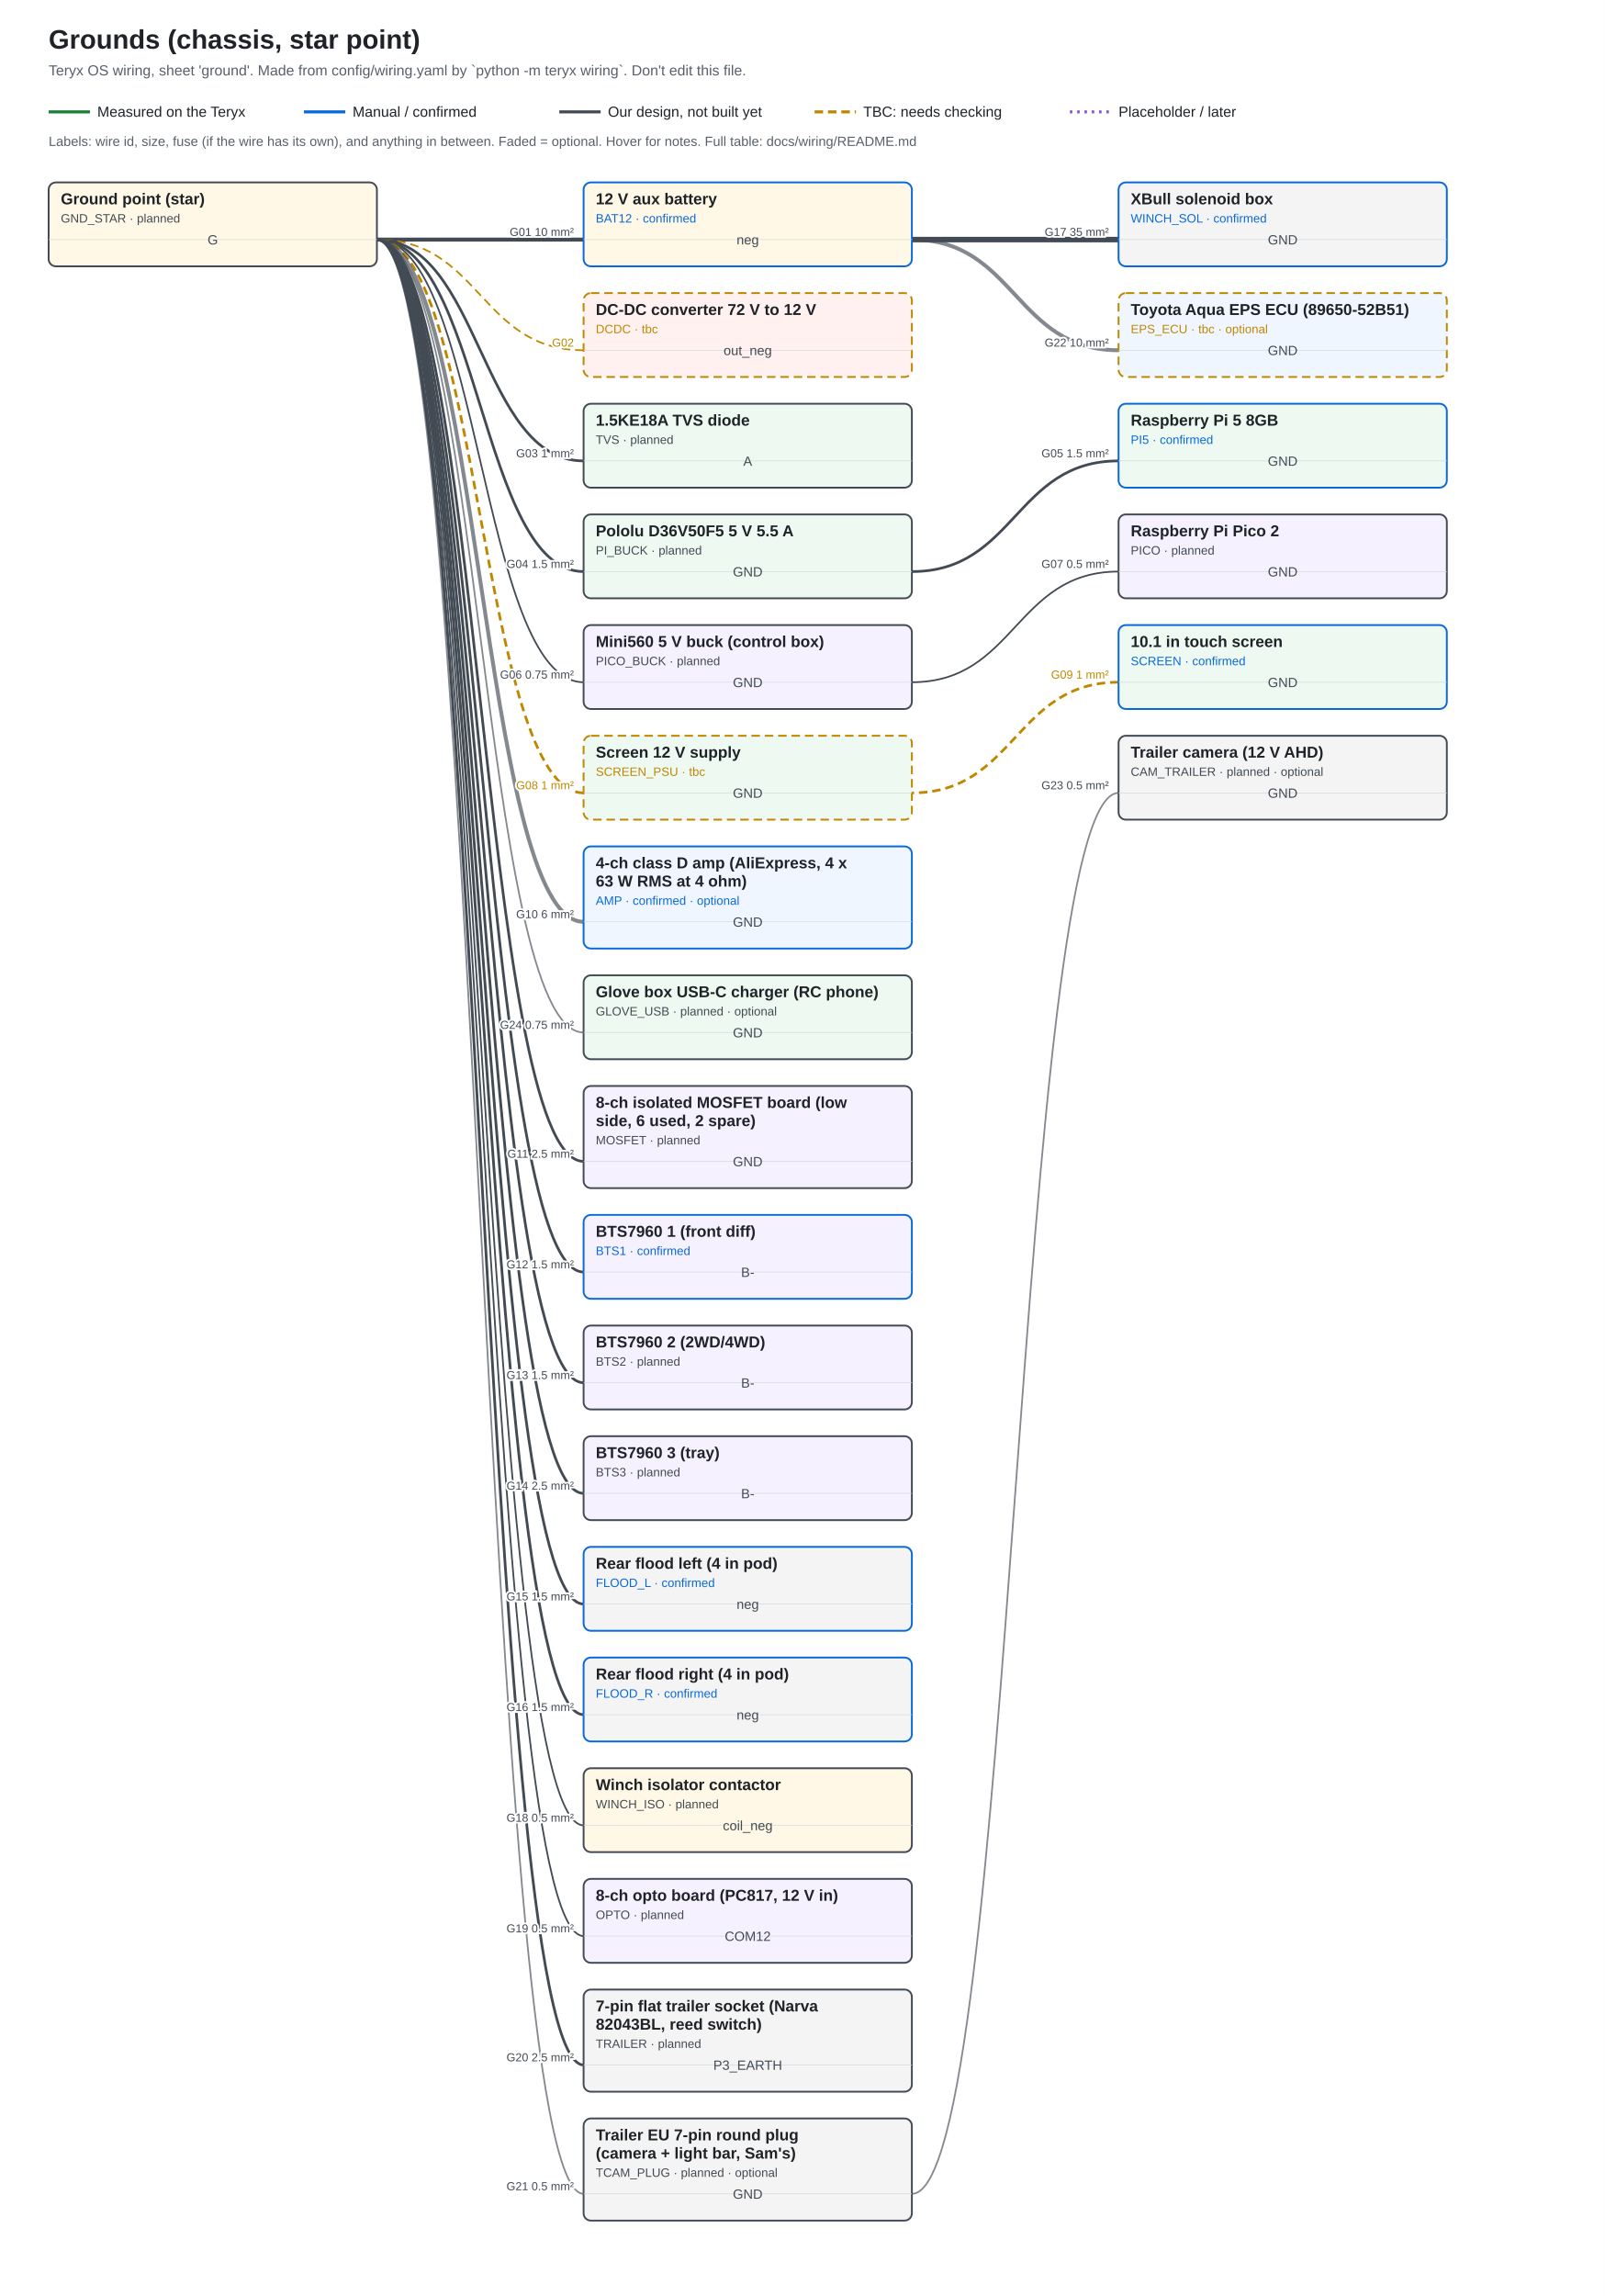
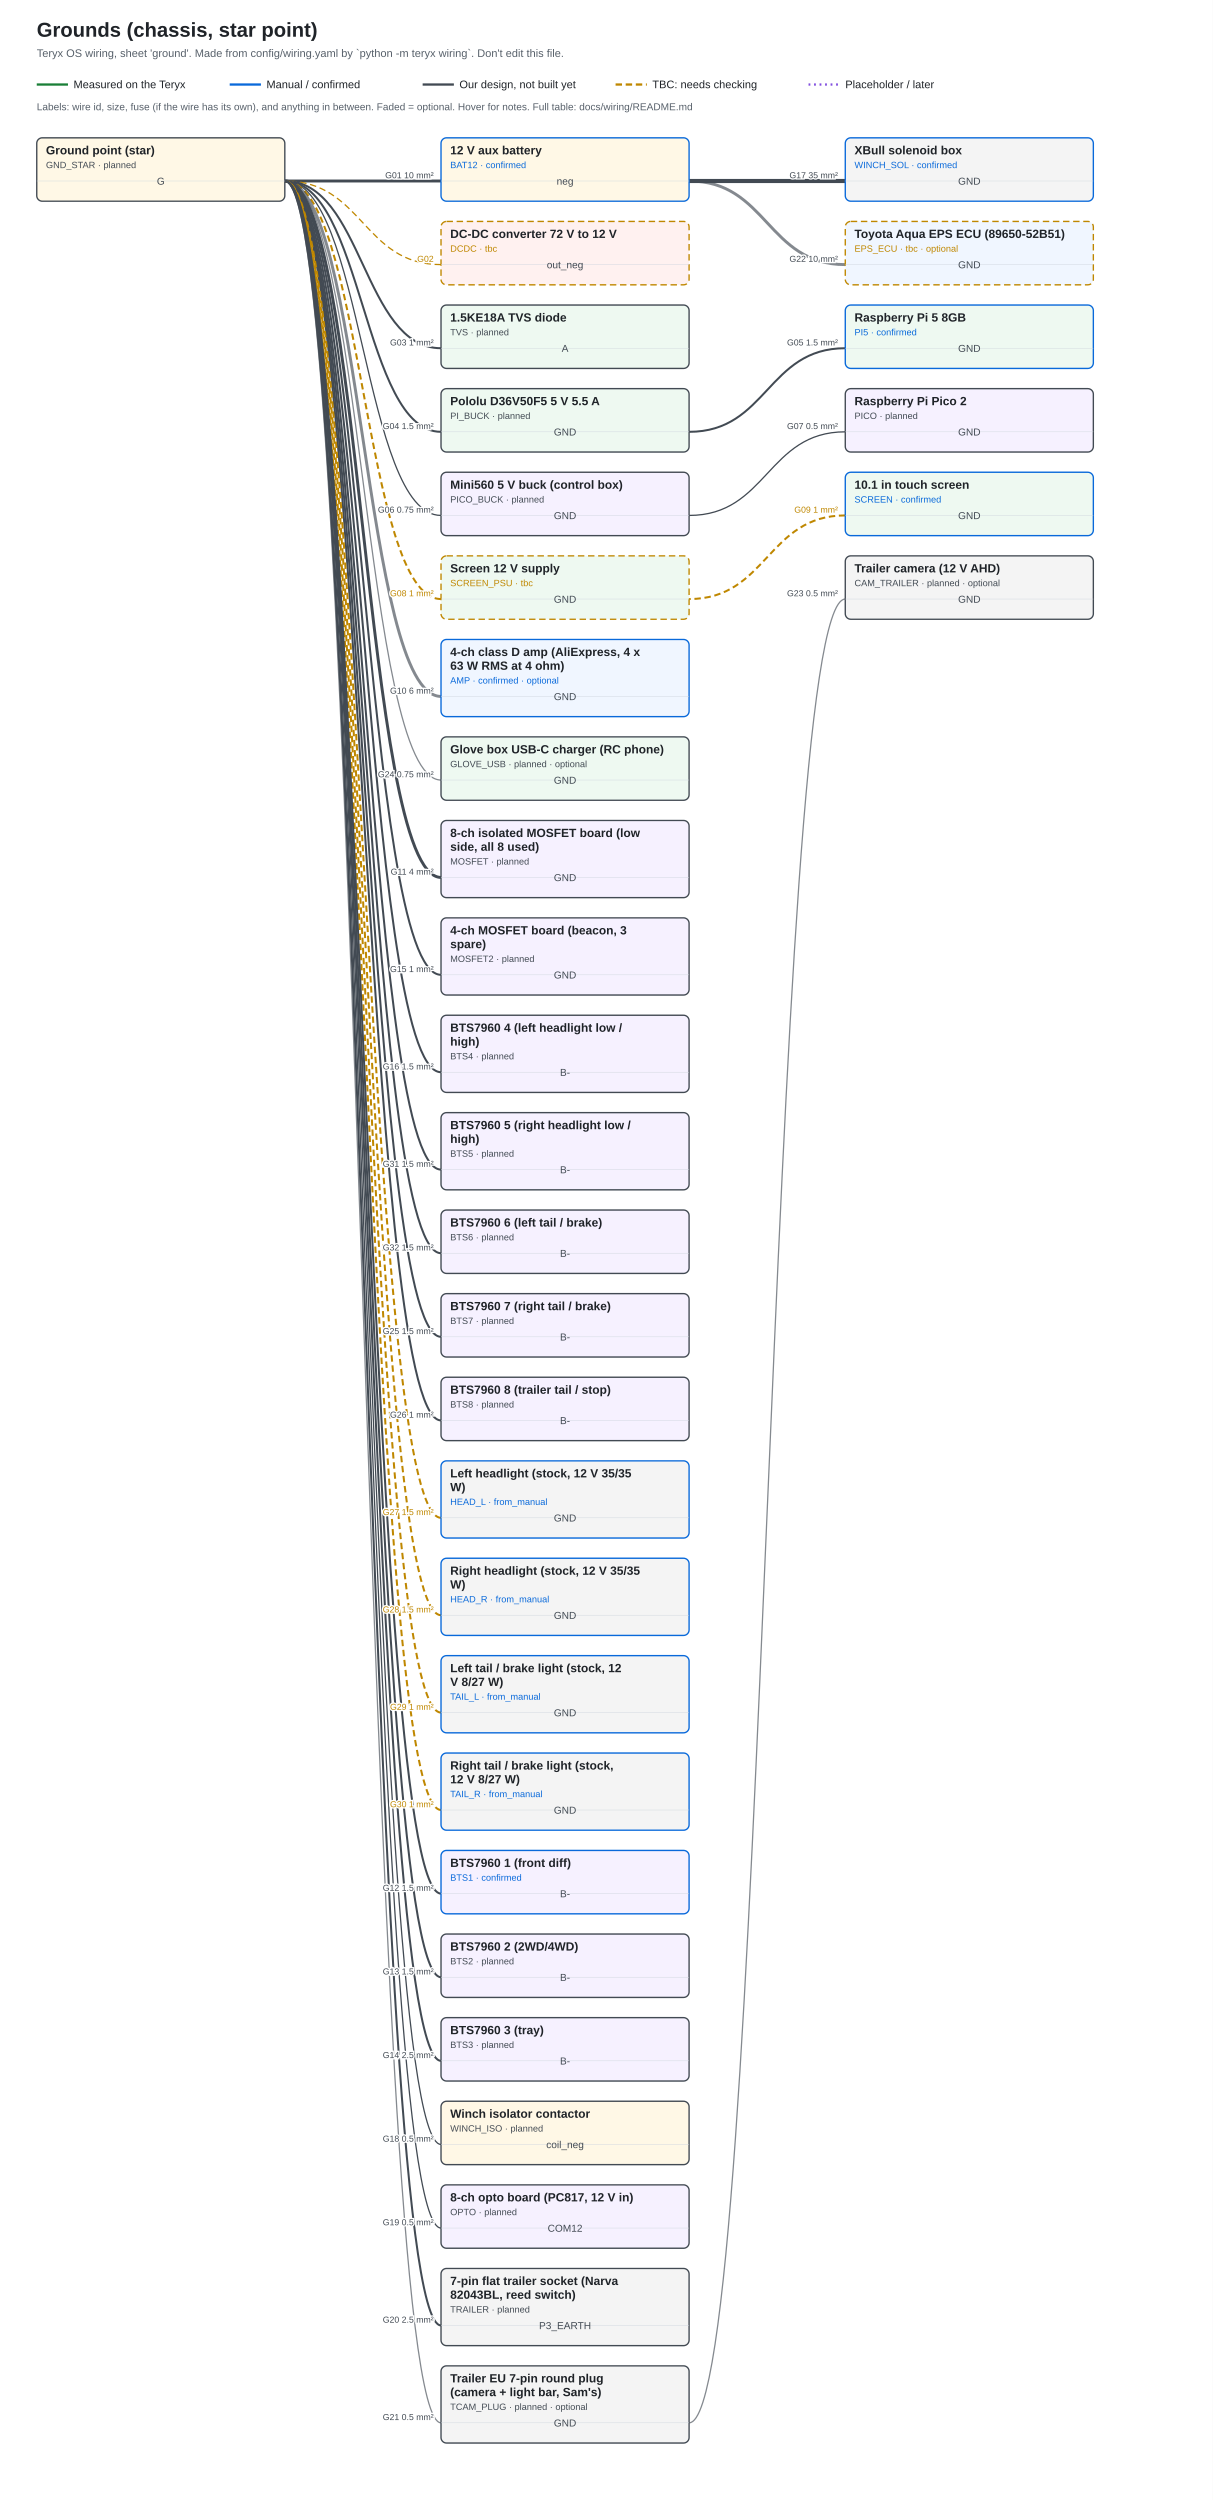
- <svg xmlns="http://www.w3.org/2000/svg" viewBox="0 0 1320 1888" width="1320" height="1888" font-family="Arial, Helvetica, sans-serif" data-sheet="ground">
-   <rect width="1320" height="1888" fill="#ffffff" />
+ <svg xmlns="http://www.w3.org/2000/svg" viewBox="0 0 1320 2721" width="1320" height="2721" font-family="Arial, Helvetica, sans-serif" data-sheet="ground">
+   <rect width="1320" height="2721" fill="#ffffff" />
  <text x="40" y="40" font-size="22" text-anchor="start" font-weight="bold" fill="#1f2328">Grounds (chassis, star point)</text>
  <text x="40" y="62" font-size="12" text-anchor="start" font-weight="normal" fill="#57606a">Teryx OS wiring, sheet 'ground'. Made from config/wiring.yaml by `python -m teryx wiring`. Don't edit this file.</text>
  <line x1="40" y1="92" x2="74" y2="92" stroke="#1a7f37" stroke-width="2.5" />
  <text x="80" y="96" font-size="12" text-anchor="start" font-weight="normal" fill="#1f2328">Measured on the Teryx</text>
  <line x1="250" y1="92" x2="284" y2="92" stroke="#0969da" stroke-width="2.5" />
  <text x="290" y="96" font-size="12" text-anchor="start" font-weight="normal" fill="#1f2328">Manual / confirmed</text>
  <line x1="460" y1="92" x2="494" y2="92" stroke="#424a53" stroke-width="2.5" />
  <text x="500" y="96" font-size="12" text-anchor="start" font-weight="normal" fill="#1f2328">Our design, not built yet</text>
  <line x1="670" y1="92" x2="704" y2="92" stroke="#bf8700" stroke-width="2.5" stroke-dasharray="7 4" />
  <text x="710" y="96" font-size="12" text-anchor="start" font-weight="normal" fill="#1f2328">TBC: needs checking</text>
  <line x1="880" y1="92" x2="914" y2="92" stroke="#8250df" stroke-width="2.5" stroke-dasharray="2 4" />
  <text x="920" y="96" font-size="12" text-anchor="start" font-weight="normal" fill="#1f2328">Placeholder / later</text>
  <text x="40" y="120" font-size="11" text-anchor="start" font-weight="normal" fill="#57606a">Labels: wire id, size, fuse (if the wire has its own), and anything in between. Faded = optional. Hover for notes. Full table: docs/wiring/README.md</text>
  <g data-wire="G01" data-from="BAT12.neg" data-to="GND_STAR.G" data-status="planned">
    <path d="M480,197 C395,197 395,197 310,197" fill="none" stroke="#424a53" stroke-width="3.2" />
  </g>
  <g data-wire="G02" data-from="DCDC.out_neg" data-to="GND_STAR.G" data-status="tbc">
    <path d="M480,288 C395,288 395,197 310,197" fill="none" stroke="#bf8700" stroke-width="1.4" stroke-dasharray="7 4" />
  </g>
  <g data-wire="G03" data-from="TVS.A" data-to="GND_STAR.G" data-status="planned">
    <path d="M480,379 C395,379 395,197 310,197" fill="none" stroke="#424a53" stroke-width="2.2" />
  </g>
  <g data-wire="G04" data-from="PI_BUCK.GND" data-to="GND_STAR.G" data-status="planned">
    <path d="M480,470 C395,470 395,197 310,197" fill="none" stroke="#424a53" stroke-width="2.2" />
  </g>
  <g data-wire="G05" data-from="PI5.GND" data-to="PI_BUCK.GND" data-status="planned">
    <path d="M920,379 C835,379 835,470 750,470" fill="none" stroke="#424a53" stroke-width="2.2" />
  </g>
  <g data-wire="G06" data-from="PICO_BUCK.GND" data-to="GND_STAR.G" data-status="planned">
    <path d="M480,561 C395,561 395,197 310,197" fill="none" stroke="#424a53" stroke-width="1.4" />
  </g>
  <g data-wire="G07" data-from="PICO.GND" data-to="PICO_BUCK.GND" data-status="planned">
    <path d="M920,470 C835,470 835,561 750,561" fill="none" stroke="#424a53" stroke-width="1.4" />
  </g>
  <g data-wire="G08" data-from="SCREEN_PSU.GND" data-to="GND_STAR.G" data-status="tbc">
    <path d="M480,652 C395,652 395,197 310,197" fill="none" stroke="#bf8700" stroke-width="2.2" stroke-dasharray="7 4" />
  </g>
  <g data-wire="G09" data-from="SCREEN.GND" data-to="SCREEN_PSU.GND" data-status="tbc">
    <path d="M920,561 C835,561 835,652 750,652" fill="none" stroke="#bf8700" stroke-width="2.2" stroke-dasharray="7 4" />
  </g>
  <g data-wire="G10" data-from="AMP.GND" data-to="GND_STAR.G" data-status="planned">
    <path d="M480,758 C395,758 395,197 310,197" fill="none" stroke="#424a53" stroke-width="3.2" stroke-opacity="0.65" />
  </g>
  <g data-wire="G24" data-from="GLOVE_USB.GND" data-to="GND_STAR.G" data-status="planned">
    <path d="M480,849 C395,849 395,197 310,197" fill="none" stroke="#424a53" stroke-width="1.4" stroke-opacity="0.65" />
  </g>
  <g data-wire="G11" data-from="MOSFET.GND" data-to="GND_STAR.G" data-status="planned">
-     <path d="M480,955 C395,955 395,197 310,197" fill="none" stroke="#424a53" stroke-width="2.2" />
+     <path d="M480,955 C395,955 395,197 310,197" fill="none" stroke="#424a53" stroke-width="3.2" />
+   </g>
+   <g data-wire="G15" data-from="MOSFET2.GND" data-to="GND_STAR.G" data-status="planned">
+     <path d="M480,1061 C395,1061 395,197 310,197" fill="none" stroke="#424a53" stroke-width="2.2" />
+   </g>
+   <g data-wire="G16" data-from="BTS4.B-" data-to="GND_STAR.G" data-status="planned">
+     <path d="M480,1167 C395,1167 395,197 310,197" fill="none" stroke="#424a53" stroke-width="2.2" />
+   </g>
+   <g data-wire="G31" data-from="BTS5.B-" data-to="GND_STAR.G" data-status="planned">
+     <path d="M480,1273 C395,1273 395,197 310,197" fill="none" stroke="#424a53" stroke-width="2.2" />
+   </g>
+   <g data-wire="G32" data-from="BTS6.B-" data-to="GND_STAR.G" data-status="planned">
+     <path d="M480,1364 C395,1364 395,197 310,197" fill="none" stroke="#424a53" stroke-width="2.2" />
+   </g>
+   <g data-wire="G25" data-from="BTS7.B-" data-to="GND_STAR.G" data-status="planned">
+     <path d="M480,1455 C395,1455 395,197 310,197" fill="none" stroke="#424a53" stroke-width="2.2" />
+   </g>
+   <g data-wire="G26" data-from="BTS8.B-" data-to="GND_STAR.G" data-status="planned">
+     <path d="M480,1546 C395,1546 395,197 310,197" fill="none" stroke="#424a53" stroke-width="2.2" />
+   </g>
+   <g data-wire="G27" data-from="HEAD_L.GND" data-to="GND_STAR.G" data-status="tbc">
+     <path d="M480,1652 C395,1652 395,197 310,197" fill="none" stroke="#bf8700" stroke-width="2.2" stroke-dasharray="7 4" />
+   </g>
+   <g data-wire="G28" data-from="HEAD_R.GND" data-to="GND_STAR.G" data-status="tbc">
+     <path d="M480,1758 C395,1758 395,197 310,197" fill="none" stroke="#bf8700" stroke-width="2.2" stroke-dasharray="7 4" />
+   </g>
+   <g data-wire="G29" data-from="TAIL_L.GND" data-to="GND_STAR.G" data-status="tbc">
+     <path d="M480,1864 C395,1864 395,197 310,197" fill="none" stroke="#bf8700" stroke-width="2.2" stroke-dasharray="7 4" />
+   </g>
+   <g data-wire="G30" data-from="TAIL_R.GND" data-to="GND_STAR.G" data-status="tbc">
+     <path d="M480,1970 C395,1970 395,197 310,197" fill="none" stroke="#bf8700" stroke-width="2.2" stroke-dasharray="7 4" />
  </g>
  <g data-wire="G12" data-from="BTS1.B-" data-to="GND_STAR.G" data-status="planned">
-     <path d="M480,1046 C395,1046 395,197 310,197" fill="none" stroke="#424a53" stroke-width="2.2" />
+     <path d="M480,2061 C395,2061 395,197 310,197" fill="none" stroke="#424a53" stroke-width="2.2" />
  </g>
  <g data-wire="G13" data-from="BTS2.B-" data-to="GND_STAR.G" data-status="planned">
-     <path d="M480,1137 C395,1137 395,197 310,197" fill="none" stroke="#424a53" stroke-width="2.2" />
+     <path d="M480,2152 C395,2152 395,197 310,197" fill="none" stroke="#424a53" stroke-width="2.2" />
  </g>
  <g data-wire="G14" data-from="BTS3.B-" data-to="GND_STAR.G" data-status="planned">
-     <path d="M480,1228 C395,1228 395,197 310,197" fill="none" stroke="#424a53" stroke-width="2.2" />
-   </g>
-   <g data-wire="G15" data-from="FLOOD_L.neg" data-to="GND_STAR.G" data-status="planned">
-     <path d="M480,1319 C395,1319 395,197 310,197" fill="none" stroke="#424a53" stroke-width="2.2" />
-   </g>
-   <g data-wire="G16" data-from="FLOOD_R.neg" data-to="GND_STAR.G" data-status="planned">
-     <path d="M480,1410 C395,1410 395,197 310,197" fill="none" stroke="#424a53" stroke-width="2.2" />
+     <path d="M480,2243 C395,2243 395,197 310,197" fill="none" stroke="#424a53" stroke-width="2.2" />
  </g>
  <g data-wire="G17" data-from="WINCH_SOL.GND" data-to="BAT12.neg" data-status="planned">
    <path d="M920,197 C835,197 835,197 750,197" fill="none" stroke="#424a53" stroke-width="4.5" />
  </g>
  <g data-wire="G18" data-from="WINCH_ISO.coil_neg" data-to="GND_STAR.G" data-status="planned">
-     <path d="M480,1501 C395,1501 395,197 310,197" fill="none" stroke="#424a53" stroke-width="1.4" />
+     <path d="M480,2334 C395,2334 395,197 310,197" fill="none" stroke="#424a53" stroke-width="1.4" />
  </g>
  <g data-wire="G19" data-from="OPTO.COM12" data-to="GND_STAR.G" data-status="planned">
-     <path d="M480,1592 C395,1592 395,197 310,197" fill="none" stroke="#424a53" stroke-width="1.4" />
+     <path d="M480,2425 C395,2425 395,197 310,197" fill="none" stroke="#424a53" stroke-width="1.4" />
  </g>
  <g data-wire="G20" data-from="TRAILER.P3_EARTH" data-to="GND_STAR.G" data-status="planned">
-     <path d="M480,1698 C395,1698 395,197 310,197" fill="none" stroke="#424a53" stroke-width="2.2" />
+     <path d="M480,2531 C395,2531 395,197 310,197" fill="none" stroke="#424a53" stroke-width="2.2" />
  </g>
  <g data-wire="G21" data-from="TCAM_PLUG.GND" data-to="GND_STAR.G" data-status="planned">
-     <path d="M480,1804 C395,1804 395,197 310,197" fill="none" stroke="#424a53" stroke-width="1.4" stroke-opacity="0.65" />
+     <path d="M480,2637 C395,2637 395,197 310,197" fill="none" stroke="#424a53" stroke-width="1.4" stroke-opacity="0.65" />
  </g>
  <g data-wire="G22" data-from="EPS_ECU.GND" data-to="BAT12.neg" data-status="planned">
    <path d="M920,288 C835,288 835,197 750,197" fill="none" stroke="#424a53" stroke-width="3.2" stroke-opacity="0.65" />
  </g>
  <g data-wire="G23" data-from="CAM_TRAILER.GND" data-to="TCAM_PLUG.GND" data-status="planned">
-     <path d="M920,652 C835,652 835,1804 750,1804" fill="none" stroke="#424a53" stroke-width="1.4" stroke-opacity="0.65" />
+     <path d="M920,652 C835,652 835,2637 750,2637" fill="none" stroke="#424a53" stroke-width="1.4" stroke-opacity="0.65" />
  </g>
  <g data-device="GND_STAR" data-status="planned">
    <rect x="40" y="150" width="270" height="69" rx="6" fill="#fff8e6" stroke="#424a53" stroke-width="1.5" />
    <text x="50" y="168" font-size="13" text-anchor="start" font-weight="bold" fill="#1f2328">Ground point (star)</text>
    <text x="50" y="183" font-size="10" text-anchor="start" font-weight="normal" fill="#424a53">GND_STAR · planned</text>
    <line x1="40" y1="197" x2="310" y2="197" stroke="#d0d7de" stroke-width="0.5" />
    <text x="175" y="201" font-size="11" text-anchor="middle" font-weight="normal" fill="#424a53">G</text>
  </g>
  <g data-device="BAT12" data-status="confirmed">
    <rect x="480" y="150" width="270" height="69" rx="6" fill="#fff8e6" stroke="#0969da" stroke-width="1.5" />
    <text x="490" y="168" font-size="13" text-anchor="start" font-weight="bold" fill="#1f2328">12 V aux battery</text>
    <text x="490" y="183" font-size="10" text-anchor="start" font-weight="normal" fill="#0969da">BAT12 · confirmed</text>
    <line x1="480" y1="197" x2="750" y2="197" stroke="#d0d7de" stroke-width="0.5" />
    <text x="615" y="201" font-size="11" text-anchor="middle" font-weight="normal" fill="#424a53">neg</text>
  </g>
  <g data-device="DCDC" data-status="tbc">
    <rect x="480" y="241" width="270" height="69" rx="6" fill="#fff1f0" stroke="#bf8700" stroke-width="1.5" stroke-dasharray="7 4" />
    <text x="490" y="259" font-size="13" text-anchor="start" font-weight="bold" fill="#1f2328">DC-DC converter 72 V to 12 V</text>
    <text x="490" y="274" font-size="10" text-anchor="start" font-weight="normal" fill="#bf8700">DCDC · tbc</text>
    <line x1="480" y1="288" x2="750" y2="288" stroke="#d0d7de" stroke-width="0.5" />
    <text x="615" y="292" font-size="11" text-anchor="middle" font-weight="normal" fill="#424a53">out_neg</text>
  </g>
  <g data-device="TVS" data-status="planned">
    <rect x="480" y="332" width="270" height="69" rx="6" fill="#eef9f1" stroke="#424a53" stroke-width="1.5" />
    <text x="490" y="350" font-size="13" text-anchor="start" font-weight="bold" fill="#1f2328">1.5KE18A TVS diode</text>
    <text x="490" y="365" font-size="10" text-anchor="start" font-weight="normal" fill="#424a53">TVS · planned</text>
    <line x1="480" y1="379" x2="750" y2="379" stroke="#d0d7de" stroke-width="0.5" />
    <text x="615" y="383" font-size="11" text-anchor="middle" font-weight="normal" fill="#424a53">A</text>
  </g>
  <g data-device="PI_BUCK" data-status="planned">
    <rect x="480" y="423" width="270" height="69" rx="6" fill="#eef9f1" stroke="#424a53" stroke-width="1.5" />
    <text x="490" y="441" font-size="13" text-anchor="start" font-weight="bold" fill="#1f2328">Pololu D36V50F5 5 V 5.5 A</text>
    <text x="490" y="456" font-size="10" text-anchor="start" font-weight="normal" fill="#424a53">PI_BUCK · planned</text>
    <line x1="480" y1="470" x2="750" y2="470" stroke="#d0d7de" stroke-width="0.5" />
    <text x="615" y="474" font-size="11" text-anchor="middle" font-weight="normal" fill="#424a53">GND</text>
  </g>
  <g data-device="PICO_BUCK" data-status="planned">
    <rect x="480" y="514" width="270" height="69" rx="6" fill="#f6f1ff" stroke="#424a53" stroke-width="1.5" />
    <text x="490" y="532" font-size="13" text-anchor="start" font-weight="bold" fill="#1f2328">Mini560 5 V buck (control box)</text>
    <text x="490" y="547" font-size="10" text-anchor="start" font-weight="normal" fill="#424a53">PICO_BUCK · planned</text>
    <line x1="480" y1="561" x2="750" y2="561" stroke="#d0d7de" stroke-width="0.5" />
    <text x="615" y="565" font-size="11" text-anchor="middle" font-weight="normal" fill="#424a53">GND</text>
  </g>
  <g data-device="SCREEN_PSU" data-status="tbc">
    <rect x="480" y="605" width="270" height="69" rx="6" fill="#eef9f1" stroke="#bf8700" stroke-width="1.5" stroke-dasharray="7 4" />
    <text x="490" y="623" font-size="13" text-anchor="start" font-weight="bold" fill="#1f2328">Screen 12 V supply</text>
    <text x="490" y="638" font-size="10" text-anchor="start" font-weight="normal" fill="#bf8700">SCREEN_PSU · tbc</text>
    <line x1="480" y1="652" x2="750" y2="652" stroke="#d0d7de" stroke-width="0.5" />
    <text x="615" y="656" font-size="11" text-anchor="middle" font-weight="normal" fill="#424a53">GND</text>
  </g>
  <g data-device="AMP" data-status="confirmed">
    <rect x="480" y="696" width="270" height="84" rx="6" fill="#f0f6ff" stroke="#0969da" stroke-width="1.5" />
    <text x="490" y="714" font-size="13" text-anchor="start" font-weight="bold" fill="#1f2328">4-ch class D amp (AliExpress, 4 x</text>
    <text x="490" y="729" font-size="13" text-anchor="start" font-weight="bold" fill="#1f2328">63 W RMS at 4 ohm)</text>
    <text x="490" y="744" font-size="10" text-anchor="start" font-weight="normal" fill="#0969da">AMP · confirmed · optional</text>
    <line x1="480" y1="758" x2="750" y2="758" stroke="#d0d7de" stroke-width="0.5" />
    <text x="615" y="762" font-size="11" text-anchor="middle" font-weight="normal" fill="#424a53">GND</text>
  </g>
  <g data-device="GLOVE_USB" data-status="planned">
    <rect x="480" y="802" width="270" height="69" rx="6" fill="#eef9f1" stroke="#424a53" stroke-width="1.5" />
    <text x="490" y="820" font-size="13" text-anchor="start" font-weight="bold" fill="#1f2328">Glove box USB-C charger (RC phone)</text>
    <text x="490" y="835" font-size="10" text-anchor="start" font-weight="normal" fill="#424a53">GLOVE_USB · planned · optional</text>
    <line x1="480" y1="849" x2="750" y2="849" stroke="#d0d7de" stroke-width="0.5" />
    <text x="615" y="853" font-size="11" text-anchor="middle" font-weight="normal" fill="#424a53">GND</text>
  </g>
  <g data-device="MOSFET" data-status="planned">
    <rect x="480" y="893" width="270" height="84" rx="6" fill="#f6f1ff" stroke="#424a53" stroke-width="1.5" />
    <text x="490" y="911" font-size="13" text-anchor="start" font-weight="bold" fill="#1f2328">8-ch isolated MOSFET board (low</text>
-     <text x="490" y="926" font-size="13" text-anchor="start" font-weight="bold" fill="#1f2328">side, 6 used, 2 spare)</text>
+     <text x="490" y="926" font-size="13" text-anchor="start" font-weight="bold" fill="#1f2328">side, all 8 used)</text>
    <text x="490" y="941" font-size="10" text-anchor="start" font-weight="normal" fill="#424a53">MOSFET · planned</text>
    <line x1="480" y1="955" x2="750" y2="955" stroke="#d0d7de" stroke-width="0.5" />
    <text x="615" y="959" font-size="11" text-anchor="middle" font-weight="normal" fill="#424a53">GND</text>
  </g>
+   <g data-device="MOSFET2" data-status="planned">
+     <rect x="480" y="999" width="270" height="84" rx="6" fill="#f6f1ff" stroke="#424a53" stroke-width="1.5" />
+     <text x="490" y="1017" font-size="13" text-anchor="start" font-weight="bold" fill="#1f2328">4-ch MOSFET board (beacon, 3</text>
+     <text x="490" y="1032" font-size="13" text-anchor="start" font-weight="bold" fill="#1f2328">spare)</text>
+     <text x="490" y="1047" font-size="10" text-anchor="start" font-weight="normal" fill="#424a53">MOSFET2 · planned</text>
+     <line x1="480" y1="1061" x2="750" y2="1061" stroke="#d0d7de" stroke-width="0.5" />
+     <text x="615" y="1065" font-size="11" text-anchor="middle" font-weight="normal" fill="#424a53">GND</text>
+   </g>
+   <g data-device="BTS4" data-status="planned">
+     <rect x="480" y="1105" width="270" height="84" rx="6" fill="#f6f1ff" stroke="#424a53" stroke-width="1.5" />
+     <text x="490" y="1123" font-size="13" text-anchor="start" font-weight="bold" fill="#1f2328">BTS7960 4 (left headlight low /</text>
+     <text x="490" y="1138" font-size="13" text-anchor="start" font-weight="bold" fill="#1f2328">high)</text>
+     <text x="490" y="1153" font-size="10" text-anchor="start" font-weight="normal" fill="#424a53">BTS4 · planned</text>
+     <line x1="480" y1="1167" x2="750" y2="1167" stroke="#d0d7de" stroke-width="0.5" />
+     <text x="615" y="1171" font-size="11" text-anchor="middle" font-weight="normal" fill="#424a53">B-</text>
+   </g>
+   <g data-device="BTS5" data-status="planned">
+     <rect x="480" y="1211" width="270" height="84" rx="6" fill="#f6f1ff" stroke="#424a53" stroke-width="1.5" />
+     <text x="490" y="1229" font-size="13" text-anchor="start" font-weight="bold" fill="#1f2328">BTS7960 5 (right headlight low /</text>
+     <text x="490" y="1244" font-size="13" text-anchor="start" font-weight="bold" fill="#1f2328">high)</text>
+     <text x="490" y="1259" font-size="10" text-anchor="start" font-weight="normal" fill="#424a53">BTS5 · planned</text>
+     <line x1="480" y1="1273" x2="750" y2="1273" stroke="#d0d7de" stroke-width="0.5" />
+     <text x="615" y="1277" font-size="11" text-anchor="middle" font-weight="normal" fill="#424a53">B-</text>
+   </g>
+   <g data-device="BTS6" data-status="planned">
+     <rect x="480" y="1317" width="270" height="69" rx="6" fill="#f6f1ff" stroke="#424a53" stroke-width="1.5" />
+     <text x="490" y="1335" font-size="13" text-anchor="start" font-weight="bold" fill="#1f2328">BTS7960 6 (left tail / brake)</text>
+     <text x="490" y="1350" font-size="10" text-anchor="start" font-weight="normal" fill="#424a53">BTS6 · planned</text>
+     <line x1="480" y1="1364" x2="750" y2="1364" stroke="#d0d7de" stroke-width="0.5" />
+     <text x="615" y="1368" font-size="11" text-anchor="middle" font-weight="normal" fill="#424a53">B-</text>
+   </g>
+   <g data-device="BTS7" data-status="planned">
+     <rect x="480" y="1408" width="270" height="69" rx="6" fill="#f6f1ff" stroke="#424a53" stroke-width="1.5" />
+     <text x="490" y="1426" font-size="13" text-anchor="start" font-weight="bold" fill="#1f2328">BTS7960 7 (right tail / brake)</text>
+     <text x="490" y="1441" font-size="10" text-anchor="start" font-weight="normal" fill="#424a53">BTS7 · planned</text>
+     <line x1="480" y1="1455" x2="750" y2="1455" stroke="#d0d7de" stroke-width="0.5" />
+     <text x="615" y="1459" font-size="11" text-anchor="middle" font-weight="normal" fill="#424a53">B-</text>
+   </g>
+   <g data-device="BTS8" data-status="planned">
+     <rect x="480" y="1499" width="270" height="69" rx="6" fill="#f6f1ff" stroke="#424a53" stroke-width="1.5" />
+     <text x="490" y="1517" font-size="13" text-anchor="start" font-weight="bold" fill="#1f2328">BTS7960 8 (trailer tail / stop)</text>
+     <text x="490" y="1532" font-size="10" text-anchor="start" font-weight="normal" fill="#424a53">BTS8 · planned</text>
+     <line x1="480" y1="1546" x2="750" y2="1546" stroke="#d0d7de" stroke-width="0.5" />
+     <text x="615" y="1550" font-size="11" text-anchor="middle" font-weight="normal" fill="#424a53">B-</text>
+   </g>
+   <g data-device="HEAD_L" data-status="from_manual">
+     <rect x="480" y="1590" width="270" height="84" rx="6" fill="#f4f4f4" stroke="#0969da" stroke-width="1.5" />
+     <text x="490" y="1608" font-size="13" text-anchor="start" font-weight="bold" fill="#1f2328">Left headlight (stock, 12 V 35/35</text>
+     <text x="490" y="1623" font-size="13" text-anchor="start" font-weight="bold" fill="#1f2328">W)</text>
+     <text x="490" y="1638" font-size="10" text-anchor="start" font-weight="normal" fill="#0969da">HEAD_L · from_manual</text>
+     <line x1="480" y1="1652" x2="750" y2="1652" stroke="#d0d7de" stroke-width="0.5" />
+     <text x="615" y="1656" font-size="11" text-anchor="middle" font-weight="normal" fill="#424a53">GND</text>
+   </g>
+   <g data-device="HEAD_R" data-status="from_manual">
+     <rect x="480" y="1696" width="270" height="84" rx="6" fill="#f4f4f4" stroke="#0969da" stroke-width="1.5" />
+     <text x="490" y="1714" font-size="13" text-anchor="start" font-weight="bold" fill="#1f2328">Right headlight (stock, 12 V 35/35</text>
+     <text x="490" y="1729" font-size="13" text-anchor="start" font-weight="bold" fill="#1f2328">W)</text>
+     <text x="490" y="1744" font-size="10" text-anchor="start" font-weight="normal" fill="#0969da">HEAD_R · from_manual</text>
+     <line x1="480" y1="1758" x2="750" y2="1758" stroke="#d0d7de" stroke-width="0.5" />
+     <text x="615" y="1762" font-size="11" text-anchor="middle" font-weight="normal" fill="#424a53">GND</text>
+   </g>
+   <g data-device="TAIL_L" data-status="from_manual">
+     <rect x="480" y="1802" width="270" height="84" rx="6" fill="#f4f4f4" stroke="#0969da" stroke-width="1.5" />
+     <text x="490" y="1820" font-size="13" text-anchor="start" font-weight="bold" fill="#1f2328">Left tail / brake light (stock, 12</text>
+     <text x="490" y="1835" font-size="13" text-anchor="start" font-weight="bold" fill="#1f2328">V 8/27 W)</text>
+     <text x="490" y="1850" font-size="10" text-anchor="start" font-weight="normal" fill="#0969da">TAIL_L · from_manual</text>
+     <line x1="480" y1="1864" x2="750" y2="1864" stroke="#d0d7de" stroke-width="0.5" />
+     <text x="615" y="1868" font-size="11" text-anchor="middle" font-weight="normal" fill="#424a53">GND</text>
+   </g>
+   <g data-device="TAIL_R" data-status="from_manual">
+     <rect x="480" y="1908" width="270" height="84" rx="6" fill="#f4f4f4" stroke="#0969da" stroke-width="1.5" />
+     <text x="490" y="1926" font-size="13" text-anchor="start" font-weight="bold" fill="#1f2328">Right tail / brake light (stock,</text>
+     <text x="490" y="1941" font-size="13" text-anchor="start" font-weight="bold" fill="#1f2328">12 V 8/27 W)</text>
+     <text x="490" y="1956" font-size="10" text-anchor="start" font-weight="normal" fill="#0969da">TAIL_R · from_manual</text>
+     <line x1="480" y1="1970" x2="750" y2="1970" stroke="#d0d7de" stroke-width="0.5" />
+     <text x="615" y="1974" font-size="11" text-anchor="middle" font-weight="normal" fill="#424a53">GND</text>
+   </g>
  <g data-device="BTS1" data-status="confirmed">
-     <rect x="480" y="999" width="270" height="69" rx="6" fill="#f6f1ff" stroke="#0969da" stroke-width="1.5" />
-     <text x="490" y="1017" font-size="13" text-anchor="start" font-weight="bold" fill="#1f2328">BTS7960 1 (front diff)</text>
-     <text x="490" y="1032" font-size="10" text-anchor="start" font-weight="normal" fill="#0969da">BTS1 · confirmed</text>
-     <line x1="480" y1="1046" x2="750" y2="1046" stroke="#d0d7de" stroke-width="0.5" />
-     <text x="615" y="1050" font-size="11" text-anchor="middle" font-weight="normal" fill="#424a53">B-</text>
+     <rect x="480" y="2014" width="270" height="69" rx="6" fill="#f6f1ff" stroke="#0969da" stroke-width="1.5" />
+     <text x="490" y="2032" font-size="13" text-anchor="start" font-weight="bold" fill="#1f2328">BTS7960 1 (front diff)</text>
+     <text x="490" y="2047" font-size="10" text-anchor="start" font-weight="normal" fill="#0969da">BTS1 · confirmed</text>
+     <line x1="480" y1="2061" x2="750" y2="2061" stroke="#d0d7de" stroke-width="0.5" />
+     <text x="615" y="2065" font-size="11" text-anchor="middle" font-weight="normal" fill="#424a53">B-</text>
  </g>
  <g data-device="BTS2" data-status="planned">
-     <rect x="480" y="1090" width="270" height="69" rx="6" fill="#f6f1ff" stroke="#424a53" stroke-width="1.5" />
-     <text x="490" y="1108" font-size="13" text-anchor="start" font-weight="bold" fill="#1f2328">BTS7960 2 (2WD/4WD)</text>
-     <text x="490" y="1123" font-size="10" text-anchor="start" font-weight="normal" fill="#424a53">BTS2 · planned</text>
-     <line x1="480" y1="1137" x2="750" y2="1137" stroke="#d0d7de" stroke-width="0.5" />
-     <text x="615" y="1141" font-size="11" text-anchor="middle" font-weight="normal" fill="#424a53">B-</text>
+     <rect x="480" y="2105" width="270" height="69" rx="6" fill="#f6f1ff" stroke="#424a53" stroke-width="1.5" />
+     <text x="490" y="2123" font-size="13" text-anchor="start" font-weight="bold" fill="#1f2328">BTS7960 2 (2WD/4WD)</text>
+     <text x="490" y="2138" font-size="10" text-anchor="start" font-weight="normal" fill="#424a53">BTS2 · planned</text>
+     <line x1="480" y1="2152" x2="750" y2="2152" stroke="#d0d7de" stroke-width="0.5" />
+     <text x="615" y="2156" font-size="11" text-anchor="middle" font-weight="normal" fill="#424a53">B-</text>
  </g>
  <g data-device="BTS3" data-status="planned">
-     <rect x="480" y="1181" width="270" height="69" rx="6" fill="#f6f1ff" stroke="#424a53" stroke-width="1.5" />
-     <text x="490" y="1199" font-size="13" text-anchor="start" font-weight="bold" fill="#1f2328">BTS7960 3 (tray)</text>
-     <text x="490" y="1214" font-size="10" text-anchor="start" font-weight="normal" fill="#424a53">BTS3 · planned</text>
-     <line x1="480" y1="1228" x2="750" y2="1228" stroke="#d0d7de" stroke-width="0.5" />
-     <text x="615" y="1232" font-size="11" text-anchor="middle" font-weight="normal" fill="#424a53">B-</text>
-   </g>
-   <g data-device="FLOOD_L" data-status="confirmed">
-     <rect x="480" y="1272" width="270" height="69" rx="6" fill="#f4f4f4" stroke="#0969da" stroke-width="1.5" />
-     <text x="490" y="1290" font-size="13" text-anchor="start" font-weight="bold" fill="#1f2328">Rear flood left (4 in pod)</text>
-     <text x="490" y="1305" font-size="10" text-anchor="start" font-weight="normal" fill="#0969da">FLOOD_L · confirmed</text>
-     <line x1="480" y1="1319" x2="750" y2="1319" stroke="#d0d7de" stroke-width="0.5" />
-     <text x="615" y="1323" font-size="11" text-anchor="middle" font-weight="normal" fill="#424a53">neg</text>
-   </g>
-   <g data-device="FLOOD_R" data-status="confirmed">
-     <rect x="480" y="1363" width="270" height="69" rx="6" fill="#f4f4f4" stroke="#0969da" stroke-width="1.5" />
-     <text x="490" y="1381" font-size="13" text-anchor="start" font-weight="bold" fill="#1f2328">Rear flood right (4 in pod)</text>
-     <text x="490" y="1396" font-size="10" text-anchor="start" font-weight="normal" fill="#0969da">FLOOD_R · confirmed</text>
-     <line x1="480" y1="1410" x2="750" y2="1410" stroke="#d0d7de" stroke-width="0.5" />
-     <text x="615" y="1414" font-size="11" text-anchor="middle" font-weight="normal" fill="#424a53">neg</text>
+     <rect x="480" y="2196" width="270" height="69" rx="6" fill="#f6f1ff" stroke="#424a53" stroke-width="1.5" />
+     <text x="490" y="2214" font-size="13" text-anchor="start" font-weight="bold" fill="#1f2328">BTS7960 3 (tray)</text>
+     <text x="490" y="2229" font-size="10" text-anchor="start" font-weight="normal" fill="#424a53">BTS3 · planned</text>
+     <line x1="480" y1="2243" x2="750" y2="2243" stroke="#d0d7de" stroke-width="0.5" />
+     <text x="615" y="2247" font-size="11" text-anchor="middle" font-weight="normal" fill="#424a53">B-</text>
  </g>
  <g data-device="WINCH_ISO" data-status="planned">
-     <rect x="480" y="1454" width="270" height="69" rx="6" fill="#fff8e6" stroke="#424a53" stroke-width="1.5" />
-     <text x="490" y="1472" font-size="13" text-anchor="start" font-weight="bold" fill="#1f2328">Winch isolator contactor</text>
-     <text x="490" y="1487" font-size="10" text-anchor="start" font-weight="normal" fill="#424a53">WINCH_ISO · planned</text>
-     <line x1="480" y1="1501" x2="750" y2="1501" stroke="#d0d7de" stroke-width="0.5" />
-     <text x="615" y="1505" font-size="11" text-anchor="middle" font-weight="normal" fill="#424a53">coil_neg</text>
+     <rect x="480" y="2287" width="270" height="69" rx="6" fill="#fff8e6" stroke="#424a53" stroke-width="1.5" />
+     <text x="490" y="2305" font-size="13" text-anchor="start" font-weight="bold" fill="#1f2328">Winch isolator contactor</text>
+     <text x="490" y="2320" font-size="10" text-anchor="start" font-weight="normal" fill="#424a53">WINCH_ISO · planned</text>
+     <line x1="480" y1="2334" x2="750" y2="2334" stroke="#d0d7de" stroke-width="0.5" />
+     <text x="615" y="2338" font-size="11" text-anchor="middle" font-weight="normal" fill="#424a53">coil_neg</text>
  </g>
  <g data-device="OPTO" data-status="planned">
-     <rect x="480" y="1545" width="270" height="69" rx="6" fill="#f6f1ff" stroke="#424a53" stroke-width="1.5" />
-     <text x="490" y="1563" font-size="13" text-anchor="start" font-weight="bold" fill="#1f2328">8-ch opto board (PC817, 12 V in)</text>
-     <text x="490" y="1578" font-size="10" text-anchor="start" font-weight="normal" fill="#424a53">OPTO · planned</text>
-     <line x1="480" y1="1592" x2="750" y2="1592" stroke="#d0d7de" stroke-width="0.5" />
-     <text x="615" y="1596" font-size="11" text-anchor="middle" font-weight="normal" fill="#424a53">COM12</text>
+     <rect x="480" y="2378" width="270" height="69" rx="6" fill="#f6f1ff" stroke="#424a53" stroke-width="1.5" />
+     <text x="490" y="2396" font-size="13" text-anchor="start" font-weight="bold" fill="#1f2328">8-ch opto board (PC817, 12 V in)</text>
+     <text x="490" y="2411" font-size="10" text-anchor="start" font-weight="normal" fill="#424a53">OPTO · planned</text>
+     <line x1="480" y1="2425" x2="750" y2="2425" stroke="#d0d7de" stroke-width="0.5" />
+     <text x="615" y="2429" font-size="11" text-anchor="middle" font-weight="normal" fill="#424a53">COM12</text>
  </g>
  <g data-device="TRAILER" data-status="planned">
-     <rect x="480" y="1636" width="270" height="84" rx="6" fill="#f4f4f4" stroke="#424a53" stroke-width="1.5" />
-     <text x="490" y="1654" font-size="13" text-anchor="start" font-weight="bold" fill="#1f2328">7-pin flat trailer socket (Narva</text>
-     <text x="490" y="1669" font-size="13" text-anchor="start" font-weight="bold" fill="#1f2328">82043BL, reed switch)</text>
-     <text x="490" y="1684" font-size="10" text-anchor="start" font-weight="normal" fill="#424a53">TRAILER · planned</text>
-     <line x1="480" y1="1698" x2="750" y2="1698" stroke="#d0d7de" stroke-width="0.5" />
-     <text x="615" y="1702" font-size="11" text-anchor="middle" font-weight="normal" fill="#424a53">P3_EARTH</text>
+     <rect x="480" y="2469" width="270" height="84" rx="6" fill="#f4f4f4" stroke="#424a53" stroke-width="1.5" />
+     <text x="490" y="2487" font-size="13" text-anchor="start" font-weight="bold" fill="#1f2328">7-pin flat trailer socket (Narva</text>
+     <text x="490" y="2502" font-size="13" text-anchor="start" font-weight="bold" fill="#1f2328">82043BL, reed switch)</text>
+     <text x="490" y="2517" font-size="10" text-anchor="start" font-weight="normal" fill="#424a53">TRAILER · planned</text>
+     <line x1="480" y1="2531" x2="750" y2="2531" stroke="#d0d7de" stroke-width="0.5" />
+     <text x="615" y="2535" font-size="11" text-anchor="middle" font-weight="normal" fill="#424a53">P3_EARTH</text>
  </g>
  <g data-device="TCAM_PLUG" data-status="planned">
-     <rect x="480" y="1742" width="270" height="84" rx="6" fill="#f4f4f4" stroke="#424a53" stroke-width="1.5" />
-     <text x="490" y="1760" font-size="13" text-anchor="start" font-weight="bold" fill="#1f2328">Trailer EU 7-pin round plug</text>
-     <text x="490" y="1775" font-size="13" text-anchor="start" font-weight="bold" fill="#1f2328">(camera + light bar, Sam's)</text>
-     <text x="490" y="1790" font-size="10" text-anchor="start" font-weight="normal" fill="#424a53">TCAM_PLUG · planned · optional</text>
-     <line x1="480" y1="1804" x2="750" y2="1804" stroke="#d0d7de" stroke-width="0.5" />
-     <text x="615" y="1808" font-size="11" text-anchor="middle" font-weight="normal" fill="#424a53">GND</text>
+     <rect x="480" y="2575" width="270" height="84" rx="6" fill="#f4f4f4" stroke="#424a53" stroke-width="1.5" />
+     <text x="490" y="2593" font-size="13" text-anchor="start" font-weight="bold" fill="#1f2328">Trailer EU 7-pin round plug</text>
+     <text x="490" y="2608" font-size="13" text-anchor="start" font-weight="bold" fill="#1f2328">(camera + light bar, Sam's)</text>
+     <text x="490" y="2623" font-size="10" text-anchor="start" font-weight="normal" fill="#424a53">TCAM_PLUG · planned · optional</text>
+     <line x1="480" y1="2637" x2="750" y2="2637" stroke="#d0d7de" stroke-width="0.5" />
+     <text x="615" y="2641" font-size="11" text-anchor="middle" font-weight="normal" fill="#424a53">GND</text>
  </g>
  <g data-device="WINCH_SOL" data-status="confirmed">
    <rect x="920" y="150" width="270" height="69" rx="6" fill="#f4f4f4" stroke="#0969da" stroke-width="1.5" />
    <text x="930" y="168" font-size="13" text-anchor="start" font-weight="bold" fill="#1f2328">XBull solenoid box</text>
    <text x="930" y="183" font-size="10" text-anchor="start" font-weight="normal" fill="#0969da">WINCH_SOL · confirmed</text>
    <line x1="920" y1="197" x2="1190" y2="197" stroke="#d0d7de" stroke-width="0.5" />
    <text x="1055" y="201" font-size="11" text-anchor="middle" font-weight="normal" fill="#424a53">GND</text>
  </g>
  <g data-device="EPS_ECU" data-status="tbc">
    <rect x="920" y="241" width="270" height="69" rx="6" fill="#f0f6ff" stroke="#bf8700" stroke-width="1.5" stroke-dasharray="7 4" />
    <text x="930" y="259" font-size="13" text-anchor="start" font-weight="bold" fill="#1f2328">Toyota Aqua EPS ECU (89650-52B51)</text>
    <text x="930" y="274" font-size="10" text-anchor="start" font-weight="normal" fill="#bf8700">EPS_ECU · tbc · optional</text>
    <line x1="920" y1="288" x2="1190" y2="288" stroke="#d0d7de" stroke-width="0.5" />
    <text x="1055" y="292" font-size="11" text-anchor="middle" font-weight="normal" fill="#424a53">GND</text>
  </g>
  <g data-device="PI5" data-status="confirmed">
    <rect x="920" y="332" width="270" height="69" rx="6" fill="#eef9f1" stroke="#0969da" stroke-width="1.5" />
    <text x="930" y="350" font-size="13" text-anchor="start" font-weight="bold" fill="#1f2328">Raspberry Pi 5 8GB</text>
    <text x="930" y="365" font-size="10" text-anchor="start" font-weight="normal" fill="#0969da">PI5 · confirmed</text>
    <line x1="920" y1="379" x2="1190" y2="379" stroke="#d0d7de" stroke-width="0.5" />
    <text x="1055" y="383" font-size="11" text-anchor="middle" font-weight="normal" fill="#424a53">GND</text>
  </g>
  <g data-device="PICO" data-status="planned">
    <rect x="920" y="423" width="270" height="69" rx="6" fill="#f6f1ff" stroke="#424a53" stroke-width="1.5" />
    <text x="930" y="441" font-size="13" text-anchor="start" font-weight="bold" fill="#1f2328">Raspberry Pi Pico 2</text>
    <text x="930" y="456" font-size="10" text-anchor="start" font-weight="normal" fill="#424a53">PICO · planned</text>
    <line x1="920" y1="470" x2="1190" y2="470" stroke="#d0d7de" stroke-width="0.5" />
    <text x="1055" y="474" font-size="11" text-anchor="middle" font-weight="normal" fill="#424a53">GND</text>
  </g>
  <g data-device="SCREEN" data-status="confirmed">
    <rect x="920" y="514" width="270" height="69" rx="6" fill="#eef9f1" stroke="#0969da" stroke-width="1.5" />
    <text x="930" y="532" font-size="13" text-anchor="start" font-weight="bold" fill="#1f2328">10.1 in touch screen</text>
    <text x="930" y="547" font-size="10" text-anchor="start" font-weight="normal" fill="#0969da">SCREEN · confirmed</text>
    <line x1="920" y1="561" x2="1190" y2="561" stroke="#d0d7de" stroke-width="0.5" />
    <text x="1055" y="565" font-size="11" text-anchor="middle" font-weight="normal" fill="#424a53">GND</text>
  </g>
  <g data-device="CAM_TRAILER" data-status="planned">
    <rect x="920" y="605" width="270" height="69" rx="6" fill="#f4f4f4" stroke="#424a53" stroke-width="1.5" />
    <text x="930" y="623" font-size="13" text-anchor="start" font-weight="bold" fill="#1f2328">Trailer camera (12 V AHD)</text>
    <text x="930" y="638" font-size="10" text-anchor="start" font-weight="normal" fill="#424a53">CAM_TRAILER · planned · optional</text>
    <line x1="920" y1="652" x2="1190" y2="652" stroke="#d0d7de" stroke-width="0.5" />
    <text x="1055" y="656" font-size="11" text-anchor="middle" font-weight="normal" fill="#424a53">GND</text>
  </g>
  <text x="472" y="194" font-size="9.5" text-anchor="end" font-weight="normal" fill="#424a53" stroke="#ffffff" stroke-width="3" paint-order="stroke">G01  10 mm²</text>
  <text x="472" y="285" font-size="9.5" text-anchor="end" font-weight="normal" fill="#bf8700" stroke="#ffffff" stroke-width="3" paint-order="stroke">G02</text>
  <text x="472" y="376" font-size="9.5" text-anchor="end" font-weight="normal" fill="#424a53" stroke="#ffffff" stroke-width="3" paint-order="stroke">G03  1 mm²</text>
  <text x="472" y="467" font-size="9.5" text-anchor="end" font-weight="normal" fill="#424a53" stroke="#ffffff" stroke-width="3" paint-order="stroke">G04  1.5 mm²</text>
  <text x="912" y="376" font-size="9.5" text-anchor="end" font-weight="normal" fill="#424a53" stroke="#ffffff" stroke-width="3" paint-order="stroke">G05  1.5 mm²</text>
  <text x="472" y="558" font-size="9.5" text-anchor="end" font-weight="normal" fill="#424a53" stroke="#ffffff" stroke-width="3" paint-order="stroke">G06  0.75 mm²</text>
  <text x="912" y="467" font-size="9.5" text-anchor="end" font-weight="normal" fill="#424a53" stroke="#ffffff" stroke-width="3" paint-order="stroke">G07  0.5 mm²</text>
  <text x="472" y="649" font-size="9.5" text-anchor="end" font-weight="normal" fill="#bf8700" stroke="#ffffff" stroke-width="3" paint-order="stroke">G08  1 mm²</text>
  <text x="912" y="558" font-size="9.5" text-anchor="end" font-weight="normal" fill="#bf8700" stroke="#ffffff" stroke-width="3" paint-order="stroke">G09  1 mm²</text>
  <text x="472" y="755" font-size="9.5" text-anchor="end" font-weight="normal" fill="#424a53" stroke="#ffffff" stroke-width="3" paint-order="stroke">G10  6 mm²</text>
  <text x="472" y="846" font-size="9.5" text-anchor="end" font-weight="normal" fill="#424a53" stroke="#ffffff" stroke-width="3" paint-order="stroke">G24  0.75 mm²</text>
-   <text x="472" y="952" font-size="9.5" text-anchor="end" font-weight="normal" fill="#424a53" stroke="#ffffff" stroke-width="3" paint-order="stroke">G11  2.5 mm²</text>
-   <text x="472" y="1043" font-size="9.5" text-anchor="end" font-weight="normal" fill="#424a53" stroke="#ffffff" stroke-width="3" paint-order="stroke">G12  1.5 mm²</text>
-   <text x="472" y="1134" font-size="9.5" text-anchor="end" font-weight="normal" fill="#424a53" stroke="#ffffff" stroke-width="3" paint-order="stroke">G13  1.5 mm²</text>
-   <text x="472" y="1225" font-size="9.5" text-anchor="end" font-weight="normal" fill="#424a53" stroke="#ffffff" stroke-width="3" paint-order="stroke">G14  2.5 mm²</text>
-   <text x="472" y="1316" font-size="9.5" text-anchor="end" font-weight="normal" fill="#424a53" stroke="#ffffff" stroke-width="3" paint-order="stroke">G15  1.5 mm²</text>
-   <text x="472" y="1407" font-size="9.5" text-anchor="end" font-weight="normal" fill="#424a53" stroke="#ffffff" stroke-width="3" paint-order="stroke">G16  1.5 mm²</text>
+   <text x="472" y="952" font-size="9.5" text-anchor="end" font-weight="normal" fill="#424a53" stroke="#ffffff" stroke-width="3" paint-order="stroke">G11  4 mm²</text>
+   <text x="472" y="1058" font-size="9.5" text-anchor="end" font-weight="normal" fill="#424a53" stroke="#ffffff" stroke-width="3" paint-order="stroke">G15  1 mm²</text>
+   <text x="472" y="1164" font-size="9.5" text-anchor="end" font-weight="normal" fill="#424a53" stroke="#ffffff" stroke-width="3" paint-order="stroke">G16  1.5 mm²</text>
+   <text x="472" y="1270" font-size="9.5" text-anchor="end" font-weight="normal" fill="#424a53" stroke="#ffffff" stroke-width="3" paint-order="stroke">G31  1.5 mm²</text>
+   <text x="472" y="1361" font-size="9.5" text-anchor="end" font-weight="normal" fill="#424a53" stroke="#ffffff" stroke-width="3" paint-order="stroke">G32  1.5 mm²</text>
+   <text x="472" y="1452" font-size="9.5" text-anchor="end" font-weight="normal" fill="#424a53" stroke="#ffffff" stroke-width="3" paint-order="stroke">G25  1.5 mm²</text>
+   <text x="472" y="1543" font-size="9.5" text-anchor="end" font-weight="normal" fill="#424a53" stroke="#ffffff" stroke-width="3" paint-order="stroke">G26  1 mm²</text>
+   <text x="472" y="1649" font-size="9.5" text-anchor="end" font-weight="normal" fill="#bf8700" stroke="#ffffff" stroke-width="3" paint-order="stroke">G27  1.5 mm²</text>
+   <text x="472" y="1755" font-size="9.5" text-anchor="end" font-weight="normal" fill="#bf8700" stroke="#ffffff" stroke-width="3" paint-order="stroke">G28  1.5 mm²</text>
+   <text x="472" y="1861" font-size="9.5" text-anchor="end" font-weight="normal" fill="#bf8700" stroke="#ffffff" stroke-width="3" paint-order="stroke">G29  1 mm²</text>
+   <text x="472" y="1967" font-size="9.5" text-anchor="end" font-weight="normal" fill="#bf8700" stroke="#ffffff" stroke-width="3" paint-order="stroke">G30  1 mm²</text>
+   <text x="472" y="2058" font-size="9.5" text-anchor="end" font-weight="normal" fill="#424a53" stroke="#ffffff" stroke-width="3" paint-order="stroke">G12  1.5 mm²</text>
+   <text x="472" y="2149" font-size="9.5" text-anchor="end" font-weight="normal" fill="#424a53" stroke="#ffffff" stroke-width="3" paint-order="stroke">G13  1.5 mm²</text>
+   <text x="472" y="2240" font-size="9.5" text-anchor="end" font-weight="normal" fill="#424a53" stroke="#ffffff" stroke-width="3" paint-order="stroke">G14  2.5 mm²</text>
  <text x="912" y="194" font-size="9.5" text-anchor="end" font-weight="normal" fill="#424a53" stroke="#ffffff" stroke-width="3" paint-order="stroke">G17  35 mm²</text>
-   <text x="472" y="1498" font-size="9.5" text-anchor="end" font-weight="normal" fill="#424a53" stroke="#ffffff" stroke-width="3" paint-order="stroke">G18  0.5 mm²</text>
-   <text x="472" y="1589" font-size="9.5" text-anchor="end" font-weight="normal" fill="#424a53" stroke="#ffffff" stroke-width="3" paint-order="stroke">G19  0.5 mm²</text>
-   <text x="472" y="1695" font-size="9.5" text-anchor="end" font-weight="normal" fill="#424a53" stroke="#ffffff" stroke-width="3" paint-order="stroke">G20  2.5 mm²</text>
-   <text x="472" y="1801" font-size="9.5" text-anchor="end" font-weight="normal" fill="#424a53" stroke="#ffffff" stroke-width="3" paint-order="stroke">G21  0.5 mm²</text>
+   <text x="472" y="2331" font-size="9.5" text-anchor="end" font-weight="normal" fill="#424a53" stroke="#ffffff" stroke-width="3" paint-order="stroke">G18  0.5 mm²</text>
+   <text x="472" y="2422" font-size="9.5" text-anchor="end" font-weight="normal" fill="#424a53" stroke="#ffffff" stroke-width="3" paint-order="stroke">G19  0.5 mm²</text>
+   <text x="472" y="2528" font-size="9.5" text-anchor="end" font-weight="normal" fill="#424a53" stroke="#ffffff" stroke-width="3" paint-order="stroke">G20  2.5 mm²</text>
+   <text x="472" y="2634" font-size="9.5" text-anchor="end" font-weight="normal" fill="#424a53" stroke="#ffffff" stroke-width="3" paint-order="stroke">G21  0.5 mm²</text>
  <text x="912" y="285" font-size="9.5" text-anchor="end" font-weight="normal" fill="#424a53" stroke="#ffffff" stroke-width="3" paint-order="stroke">G22  10 mm²</text>
  <text x="912" y="649" font-size="9.5" text-anchor="end" font-weight="normal" fill="#424a53" stroke="#ffffff" stroke-width="3" paint-order="stroke">G23  0.5 mm²</text>
</svg>
